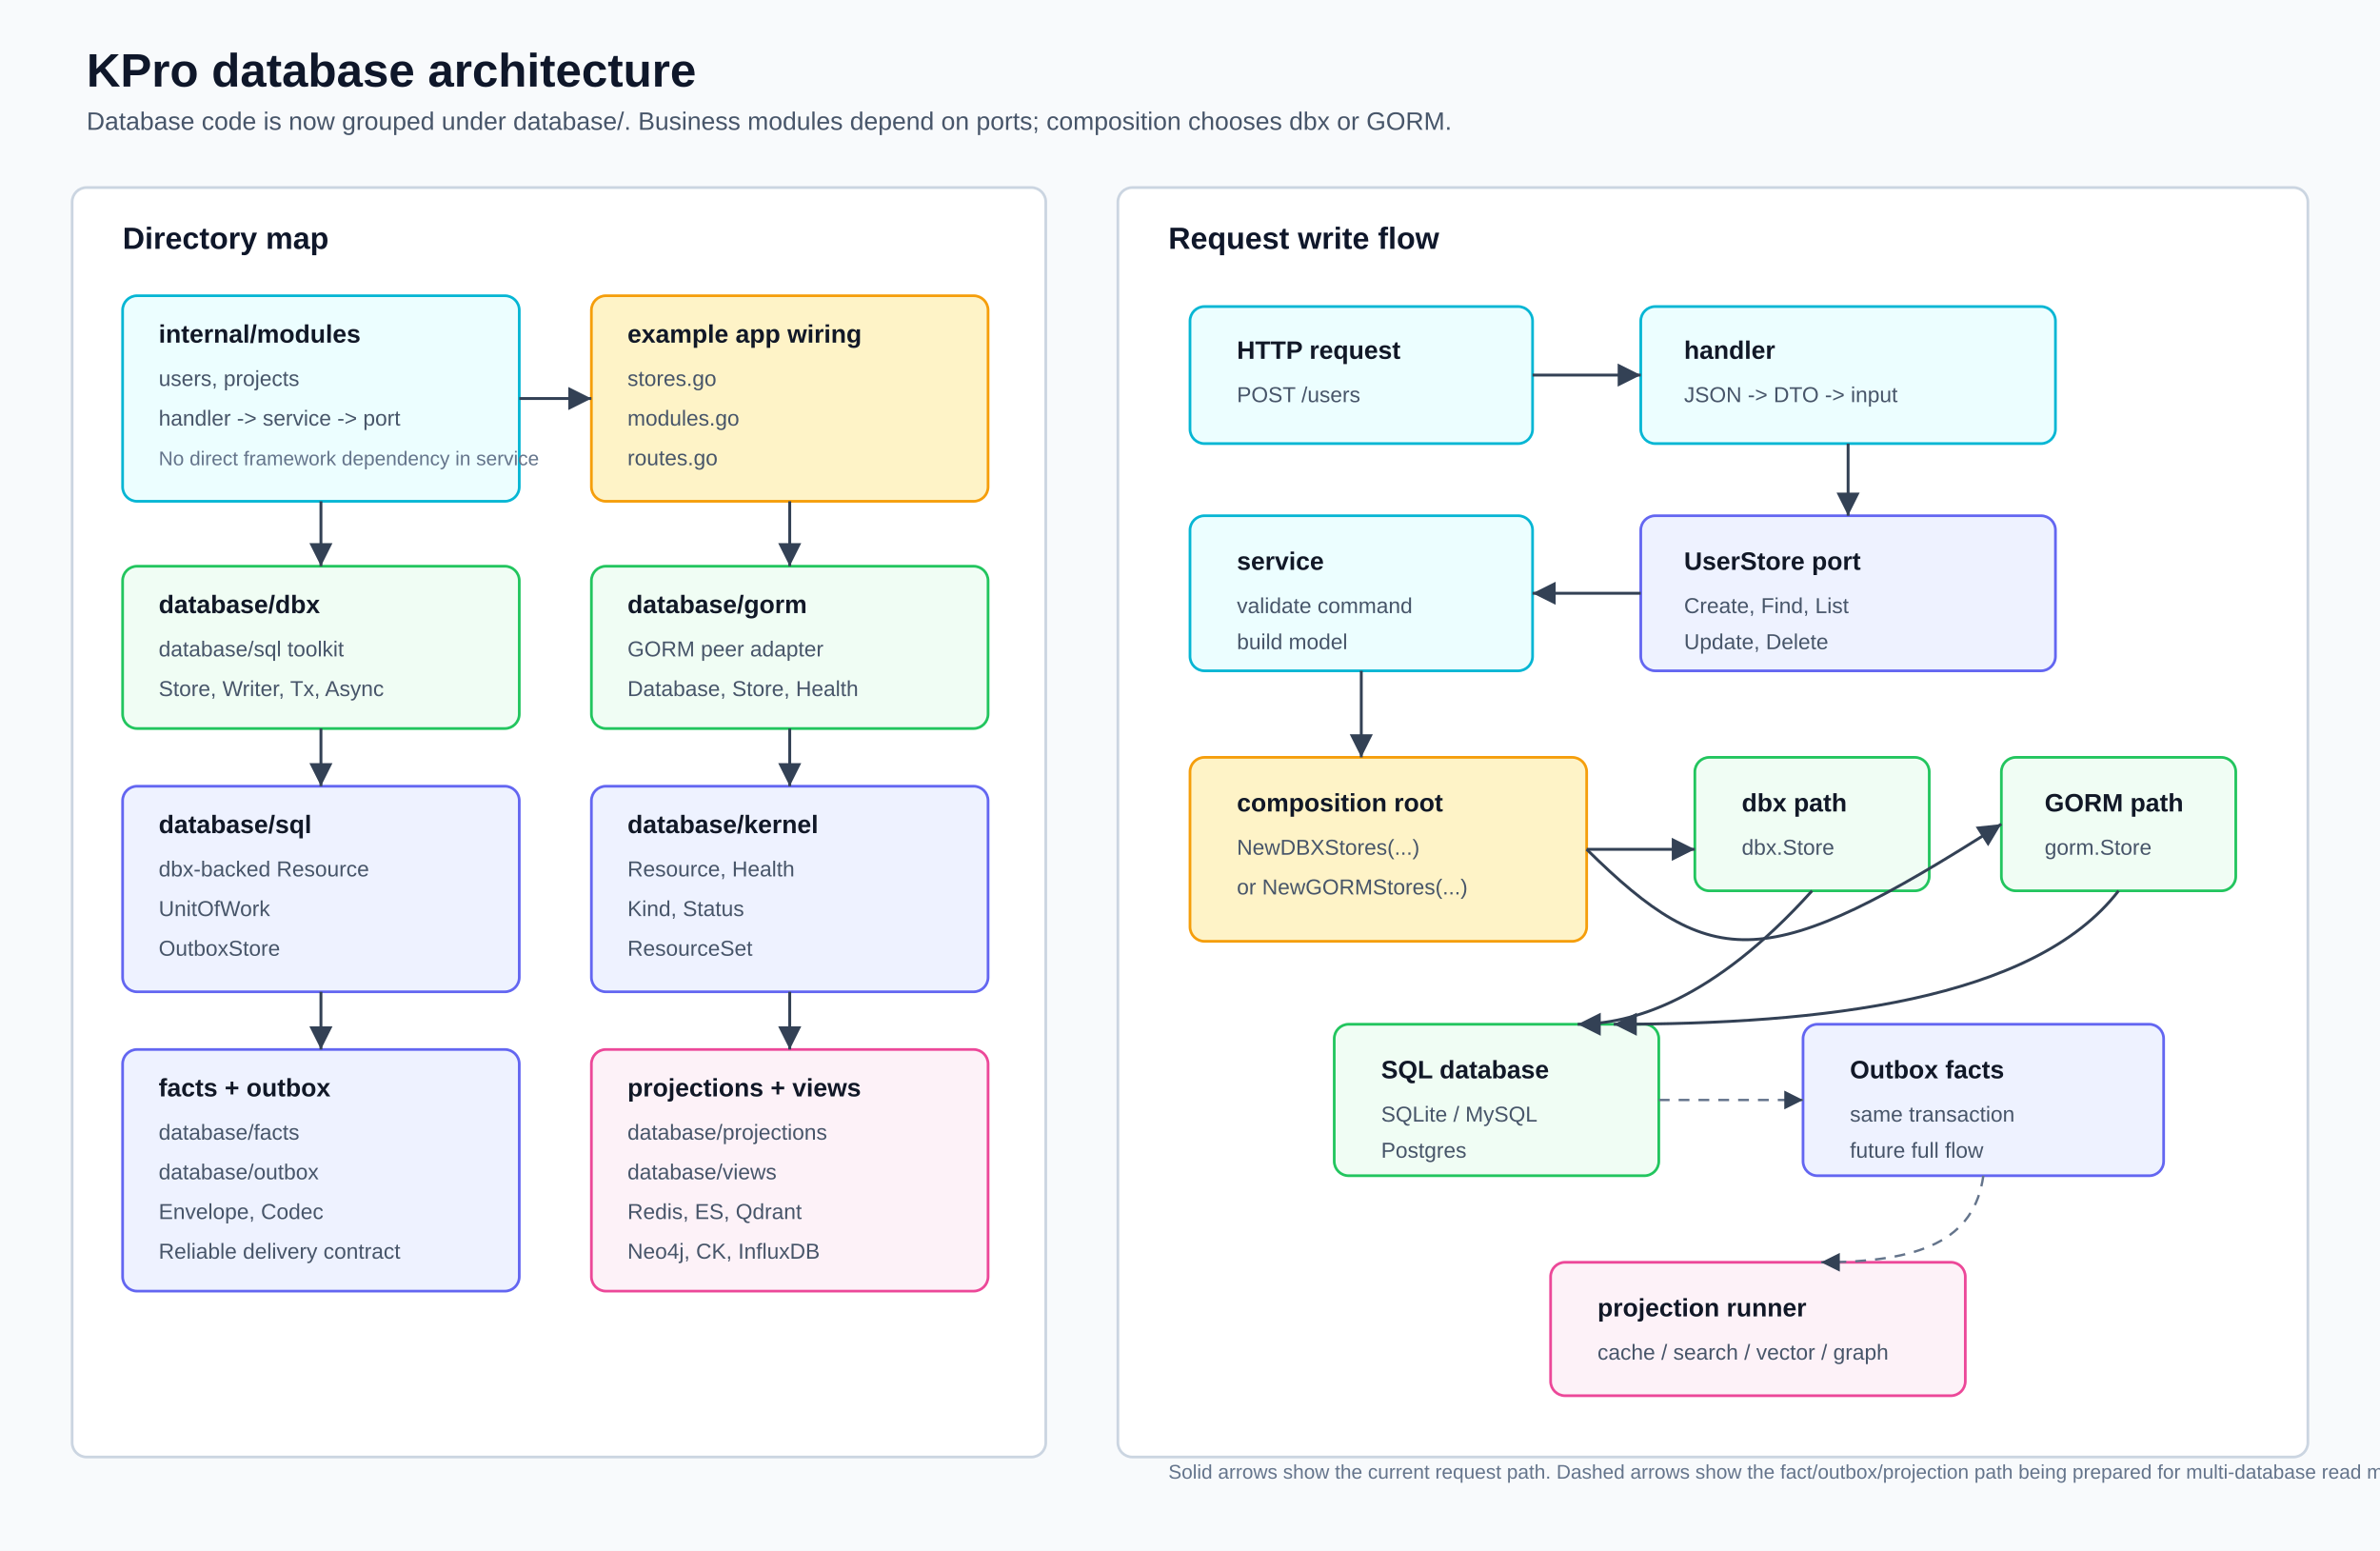
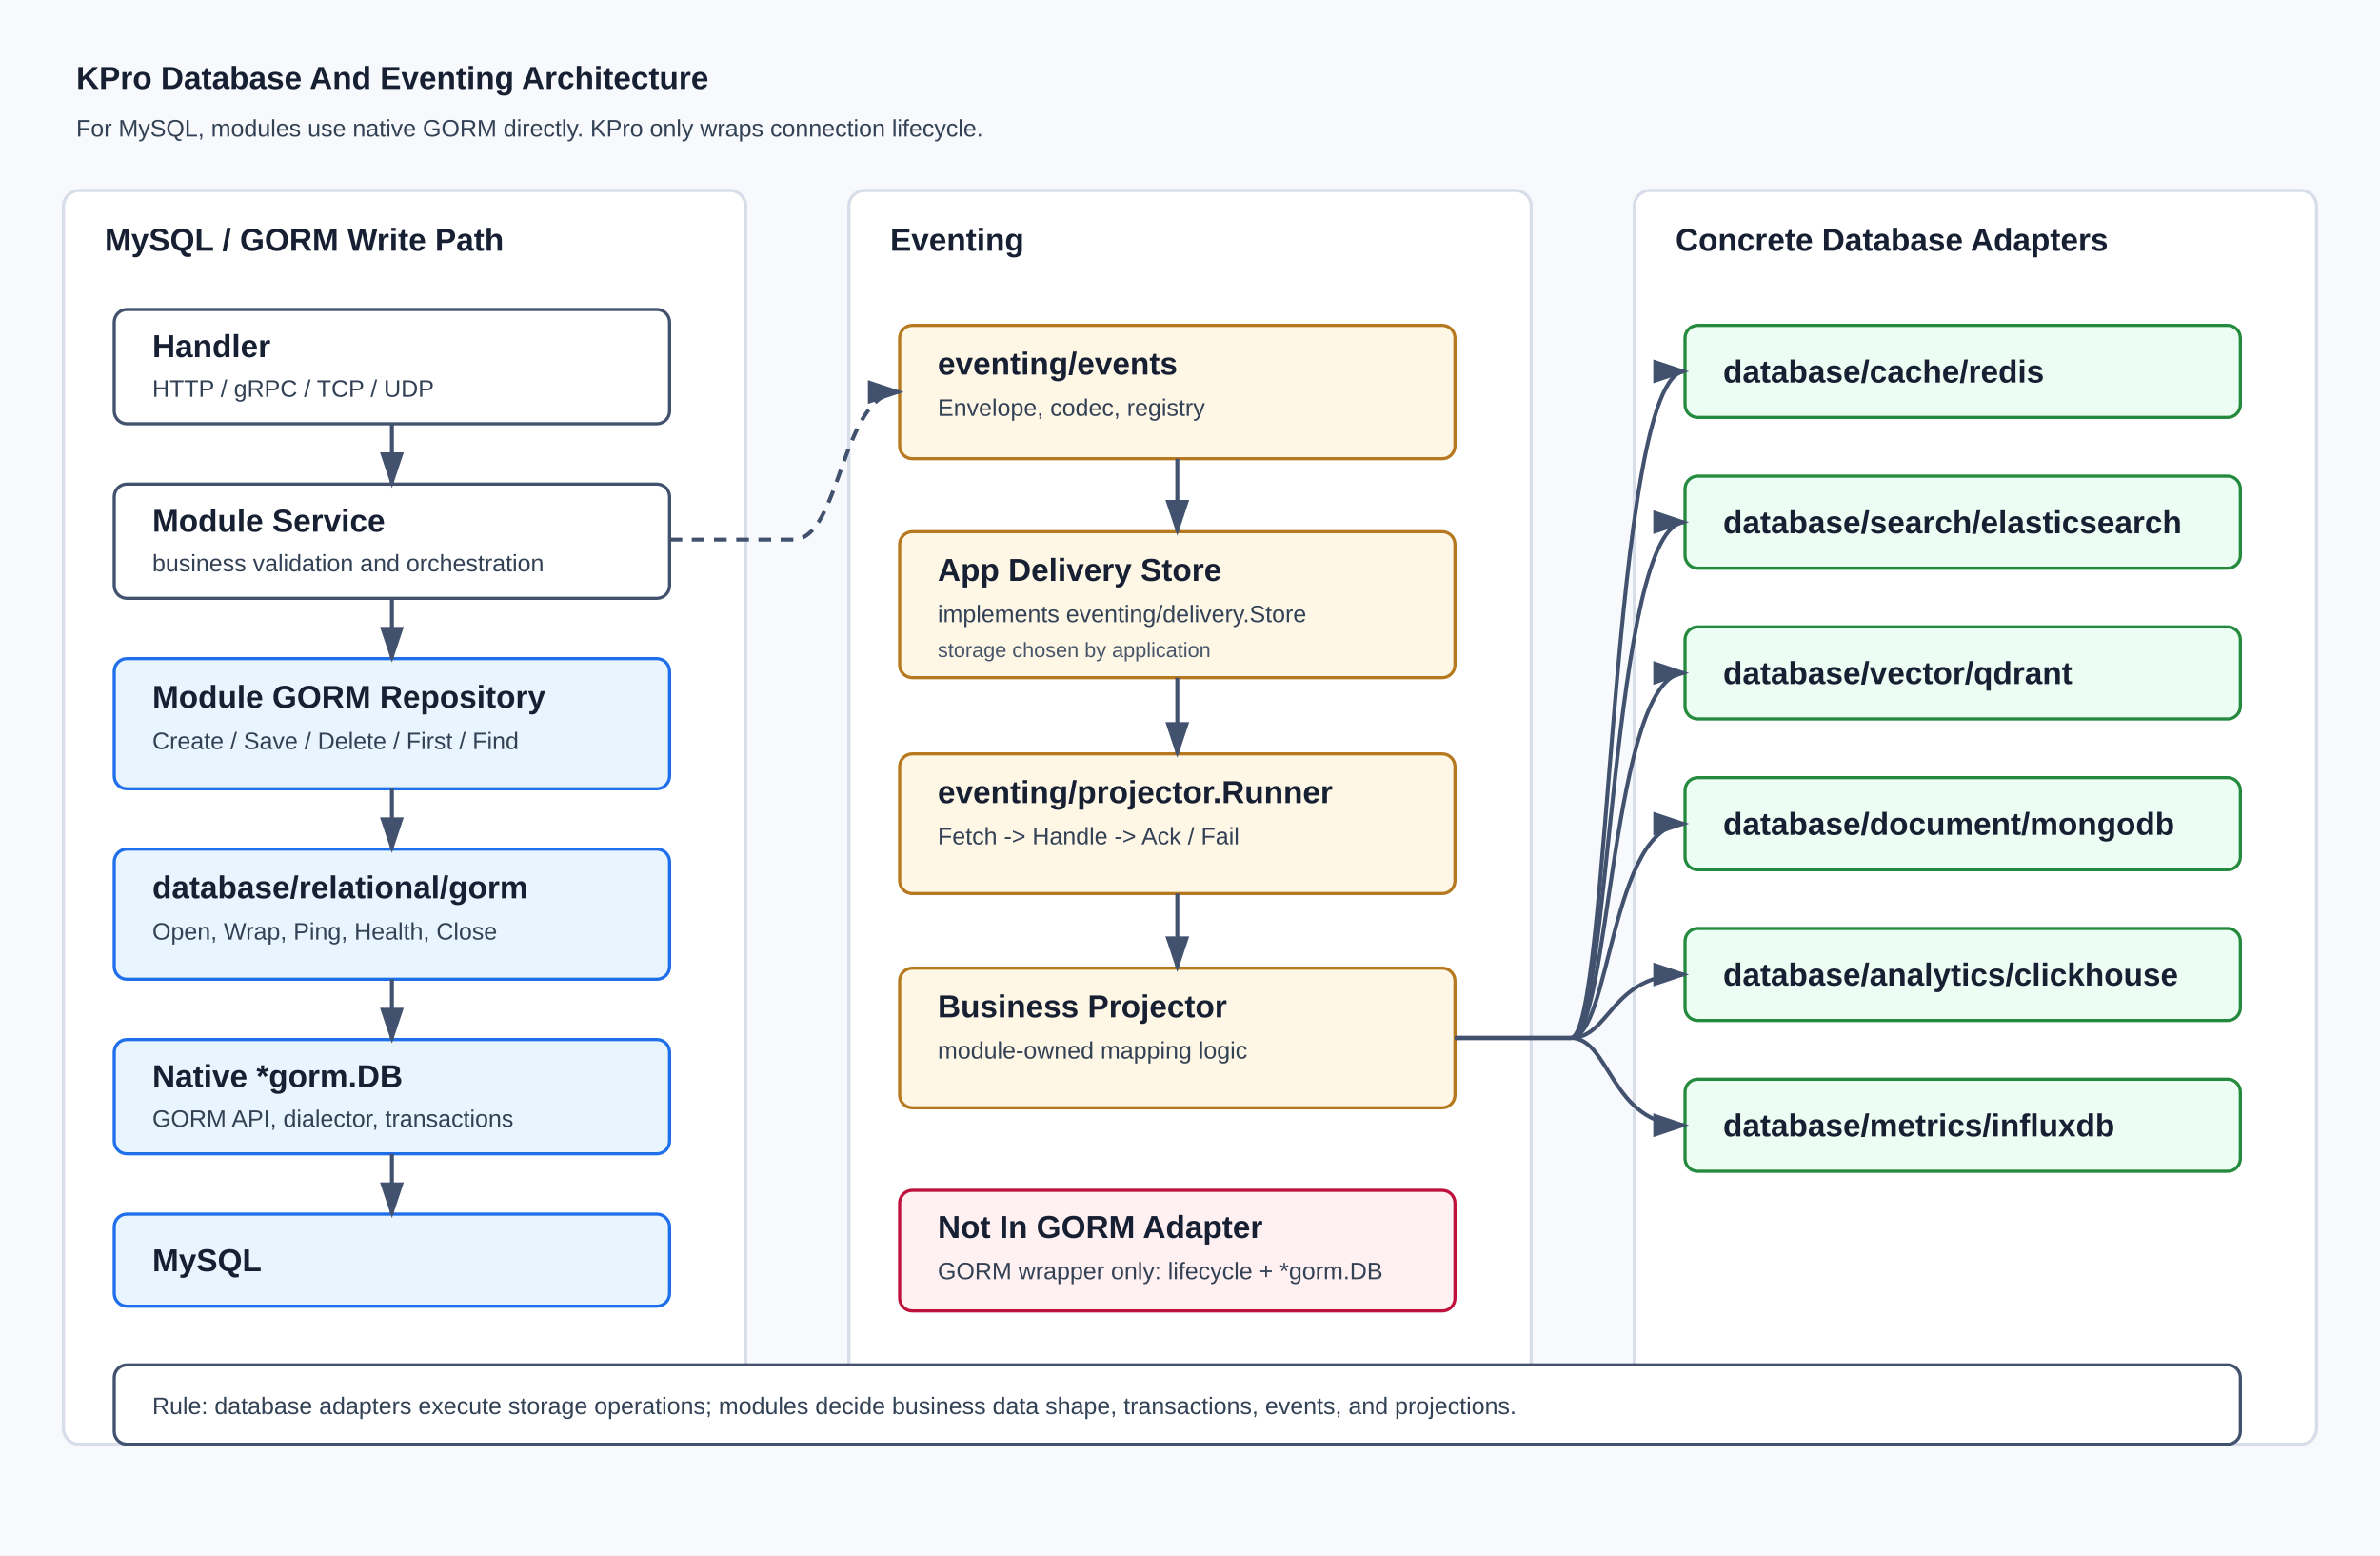
- <svg xmlns="http://www.w3.org/2000/svg" width="1320" height="860" viewBox="0 0 1320 860" role="img" aria-labelledby="title desc">
+ <svg xmlns="http://www.w3.org/2000/svg" width="1500" height="980" viewBox="0 0 1500 980" role="img" aria-labelledby="title desc">
  <defs>
-     <marker id="arrow" markerWidth="12" markerHeight="12" refX="10" refY="6" orient="auto" markerUnits="strokeWidth">
-       <path d="M2,2 L10,6 L2,10 Z" fill="#334155" />
+     <style>
+       .bg { fill: #f7f9fc; }
+       .band { fill: #ffffff; stroke: #d8dee9; stroke-width: 2; }
+       .box { fill: #ffffff; stroke: #42526e; stroke-width: 2; rx: 8; }
+       .gorm { fill: #e8f5ff; stroke: #1f6feb; }
+       .event { fill: #fff7e6; stroke: #b7791f; }
+       .adapter { fill: #ecfdf3; stroke: #248a3d; }
+       .warn { fill: #fff1f2; stroke: #be123c; }
+       .label { font: 700 20px Arial, sans-serif; fill: #172033; }
+       .small { font: 15px Arial, sans-serif; fill: #334155; }
+       .tiny { font: 13px Arial, sans-serif; fill: #475569; }
+       .arrow { stroke: #42526e; stroke-width: 2.5; fill: none; marker-end: url(#arrow); }
+       .dash { stroke-dasharray: 8 6; }
+     </style>
+     <marker id="arrow" markerWidth="10" markerHeight="10" refX="8" refY="3" orient="auto" markerUnits="strokeWidth">
+       <path d="M0,0 L0,6 L9,3 z" fill="#42526e" />
    </marker>
-     <style>
-       .bg { fill: #f8fafc; }
-       .title { font: 700 26px Arial, sans-serif; fill: #0f172a; }
-       .subtitle { font: 400 14px Arial, sans-serif; fill: #475569; }
-       .section { font: 700 17px Arial, sans-serif; fill: #0f172a; }
-       .label { font: 700 14px Arial, sans-serif; fill: #111827; }
-       .small { font: 400 12px Arial, sans-serif; fill: #475569; }
-       .tiny { font: 400 11px Arial, sans-serif; fill: #64748b; }
-       .box { fill: #ffffff; stroke: #cbd5e1; stroke-width: 1.5; rx: 8; }
-       .module { fill: #ecfeff; stroke: #06b6d4; }
-       .compose { fill: #fef3c7; stroke: #f59e0b; }
-       .framework { fill: #f0fdf4; stroke: #22c55e; }
-       .contract { fill: #eef2ff; stroke: #6366f1; }
-       .future { fill: #fdf2f8; stroke: #ec4899; }
-       .line { stroke: #334155; stroke-width: 1.6; fill: none; marker-end: url(#arrow); }
-       .dash { stroke: #64748b; stroke-width: 1.3; stroke-dasharray: 6 5; fill: none; marker-end: url(#arrow); }
-       .band { fill: #e2e8f0; opacity: .45; }
-     </style>
  </defs>
-   <rect class="bg" width="1320" height="860" />
-   <text x="48" y="48" class="title">KPro database architecture</text>
-   <text x="48" y="72" class="subtitle">Database code is now grouped under database/. Business modules depend on ports; composition chooses dbx or GORM.</text>
-   <rect x="40" y="104" width="540" height="704" class="box" />
-   <text x="68" y="138" class="section">Directory map</text>
-   <rect x="68" y="164" width="220" height="114" class="box module" />
-   <text x="88" y="190" class="label">internal/modules</text>
-   <text x="88" y="214" class="small">users, projects</text>
-   <text x="88" y="236" class="small">handler -&gt; service -&gt; port</text>
-   <text x="88" y="258" class="tiny">No direct framework dependency in service</text>
-   <rect x="328" y="164" width="220" height="114" class="box compose" />
-   <text x="348" y="190" class="label">example app wiring</text>
-   <text x="348" y="214" class="small">stores.go</text>
-   <text x="348" y="236" class="small">modules.go</text>
-   <text x="348" y="258" class="small">routes.go</text>
-   <rect x="68" y="314" width="220" height="90" class="box framework" />
-   <text x="88" y="340" class="label">database/dbx</text>
-   <text x="88" y="364" class="small">database/sql toolkit</text>
-   <text x="88" y="386" class="small">Store, Writer, Tx, Async</text>
-   <rect x="328" y="314" width="220" height="90" class="box framework" />
-   <text x="348" y="340" class="label">database/gorm</text>
-   <text x="348" y="364" class="small">GORM peer adapter</text>
-   <text x="348" y="386" class="small">Database, Store, Health</text>
-   <rect x="68" y="436" width="220" height="114" class="box contract" />
-   <text x="88" y="462" class="label">database/sql</text>
-   <text x="88" y="486" class="small">dbx-backed Resource</text>
-   <text x="88" y="508" class="small">UnitOfWork</text>
-   <text x="88" y="530" class="small">OutboxStore</text>
-   <rect x="328" y="436" width="220" height="114" class="box contract" />
-   <text x="348" y="462" class="label">database/kernel</text>
-   <text x="348" y="486" class="small">Resource, Health</text>
-   <text x="348" y="508" class="small">Kind, Status</text>
-   <text x="348" y="530" class="small">ResourceSet</text>
-   <rect x="68" y="582" width="220" height="134" class="box contract" />
-   <text x="88" y="608" class="label">facts + outbox</text>
-   <text x="88" y="632" class="small">database/facts</text>
-   <text x="88" y="654" class="small">database/outbox</text>
-   <text x="88" y="676" class="small">Envelope, Codec</text>
-   <text x="88" y="698" class="small">Reliable delivery contract</text>
-   <rect x="328" y="582" width="220" height="134" class="box future" />
-   <text x="348" y="608" class="label">projections + views</text>
-   <text x="348" y="632" class="small">database/projections</text>
-   <text x="348" y="654" class="small">database/views</text>
-   <text x="348" y="676" class="small">Redis, ES, Qdrant</text>
-   <text x="348" y="698" class="small">Neo4j, CK, InfluxDB</text>
-   <path class="line" d="M288 221 H328" />
-   <path class="line" d="M178 278 V314" />
-   <path class="line" d="M438 278 V314" />
-   <path class="line" d="M178 404 V436" />
-   <path class="line" d="M438 404 V436" />
-   <path class="line" d="M178 550 V582" />
-   <path class="line" d="M438 550 V582" />
-   <rect x="620" y="104" width="660" height="704" class="box" />
-   <text x="648" y="138" class="section">Request write flow</text>
-   <rect x="660" y="170" width="190" height="76" class="box module" />
-   <text x="686" y="199" class="label">HTTP request</text>
-   <text x="686" y="223" class="small">POST /users</text>
-   <rect x="910" y="170" width="230" height="76" class="box module" />
-   <text x="934" y="199" class="label">handler</text>
-   <text x="934" y="223" class="small">JSON -&gt; DTO -&gt; input</text>
-   <rect x="660" y="286" width="190" height="86" class="box module" />
-   <text x="686" y="316" class="label">service</text>
-   <text x="686" y="340" class="small">validate command</text>
-   <text x="686" y="360" class="small">build model</text>
-   <rect x="910" y="286" width="230" height="86" class="box contract" />
-   <text x="934" y="316" class="label">UserStore port</text>
-   <text x="934" y="340" class="small">Create, Find, List</text>
-   <text x="934" y="360" class="small">Update, Delete</text>
-   <rect x="660" y="420" width="220" height="102" class="box compose" />
-   <text x="686" y="450" class="label">composition root</text>
-   <text x="686" y="474" class="small">NewDBXStores(...)</text>
-   <text x="686" y="496" class="small">or NewGORMStores(...)</text>
-   <rect x="940" y="420" width="130" height="74" class="box framework" />
-   <text x="966" y="450" class="label">dbx path</text>
-   <text x="966" y="474" class="small">dbx.Store</text>
-   <rect x="1110" y="420" width="130" height="74" class="box framework" />
-   <text x="1134" y="450" class="label">GORM path</text>
-   <text x="1134" y="474" class="small">gorm.Store</text>
-   <rect x="740" y="568" width="180" height="84" class="box framework" />
-   <text x="766" y="598" class="label">SQL database</text>
-   <text x="766" y="622" class="small">SQLite / MySQL</text>
-   <text x="766" y="642" class="small">Postgres</text>
-   <rect x="1000" y="568" width="200" height="84" class="box contract" />
-   <text x="1026" y="598" class="label">Outbox facts</text>
-   <text x="1026" y="622" class="small">same transaction</text>
-   <text x="1026" y="642" class="small">future full flow</text>
-   <rect x="860" y="700" width="230" height="74" class="box future" />
-   <text x="886" y="730" class="label">projection runner</text>
-   <text x="886" y="754" class="small">cache / search / vector / graph</text>
-   <path class="line" d="M850 208 H910" />
-   <path class="line" d="M1025 246 V286" />
-   <path class="line" d="M910 329 H850" />
-   <path class="line" d="M755 372 V420" />
-   <path class="line" d="M880 471 H940" />
-   <path class="line" d="M880 471 C950 540, 980 540, 1110 457" />
-   <path class="line" d="M1005 494 C950 555, 905 568, 875 568" />
-   <path class="line" d="M1175 494 C1128 555, 1010 568, 895 568" />
-   <path class="dash" d="M920 610 H1000" />
-   <path class="dash" d="M1100 652 C1095 688, 1065 700, 1010 700" />
-   <text x="648" y="820" class="tiny">Solid arrows show the current request path. Dashed arrows show the fact/outbox/projection path being prepared for multi-database read models.</text>
+   <rect class="bg" x="0" y="0" width="1500" height="980" />
+   <text x="48" y="56" class="label">KPro Database And Eventing Architecture</text>
+   <text x="48" y="86" class="small">For MySQL, modules use native GORM directly. KPro only wraps connection lifecycle.</text>
+   <rect class="band" x="40" y="120" width="430" height="790" rx="10" />
+   <text x="66" y="158" class="label">MySQL / GORM Write Path</text>
+   <rect class="box" x="72" y="195" width="350" height="72" />
+   <text x="96" y="225" class="label">Handler</text>
+   <text x="96" y="250" class="small">HTTP / gRPC / TCP / UDP</text>
+   <rect class="box" x="72" y="305" width="350" height="72" />
+   <text x="96" y="335" class="label">Module Service</text>
+   <text x="96" y="360" class="small">business validation and orchestration</text>
+   <rect class="box gorm" x="72" y="415" width="350" height="82" />
+   <text x="96" y="446" class="label">Module GORM Repository</text>
+   <text x="96" y="472" class="small">Create / Save / Delete / First / Find</text>
+   <rect class="box gorm" x="72" y="535" width="350" height="82" />
+   <text x="96" y="566" class="label">database/relational/gorm</text>
+   <text x="96" y="592" class="small">Open, Wrap, Ping, Health, Close</text>
+   <rect class="box gorm" x="72" y="655" width="350" height="72" />
+   <text x="96" y="685" class="label">Native *gorm.DB</text>
+   <text x="96" y="710" class="small">GORM API, dialector, transactions</text>
+   <rect class="box gorm" x="72" y="765" width="350" height="58" />
+   <text x="96" y="801" class="label">MySQL</text>
+   <path class="arrow" d="M247 267 V305" />
+   <path class="arrow" d="M247 377 V415" />
+   <path class="arrow" d="M247 497 V535" />
+   <path class="arrow" d="M247 617 V655" />
+   <path class="arrow" d="M247 727 V765" />
+   <rect class="band" x="535" y="120" width="430" height="790" rx="10" />
+   <text x="561" y="158" class="label">Eventing</text>
+   <rect class="box event" x="567" y="205" width="350" height="84" />
+   <text x="591" y="236" class="label">eventing/events</text>
+   <text x="591" y="262" class="small">Envelope, codec, registry</text>
+   <rect class="box event" x="567" y="335" width="350" height="92" />
+   <text x="591" y="366" class="label">App Delivery Store</text>
+   <text x="591" y="392" class="small">implements eventing/delivery.Store</text>
+   <text x="591" y="414" class="tiny">storage chosen by application</text>
+   <rect class="box event" x="567" y="475" width="350" height="88" />
+   <text x="591" y="506" class="label">eventing/projector.Runner</text>
+   <text x="591" y="532" class="small">Fetch -&gt; Handle -&gt; Ack / Fail</text>
+   <rect class="box event" x="567" y="610" width="350" height="88" />
+   <text x="591" y="641" class="label">Business Projector</text>
+   <text x="591" y="667" class="small">module-owned mapping logic</text>
+   <rect class="box warn" x="567" y="750" width="350" height="76" />
+   <text x="591" y="780" class="label">Not In GORM Adapter</text>
+   <text x="591" y="806" class="small">GORM wrapper only: lifecycle + *gorm.DB</text>
+   <path class="arrow dash" d="M422 340 H500 C530 340 530 247 567 247" />
+   <path class="arrow" d="M742 289 V335" />
+   <path class="arrow" d="M742 427 V475" />
+   <path class="arrow" d="M742 563 V610" />
+   <rect class="band" x="1030" y="120" width="430" height="790" rx="10" />
+   <text x="1056" y="158" class="label">Concrete Database Adapters</text>
+   <rect class="box adapter" x="1062" y="205" width="350" height="58" />
+   <text x="1086" y="241" class="label">database/cache/redis</text>
+   <rect class="box adapter" x="1062" y="300" width="350" height="58" />
+   <text x="1086" y="336" class="label">database/search/elasticsearch</text>
+   <rect class="box adapter" x="1062" y="395" width="350" height="58" />
+   <text x="1086" y="431" class="label">database/vector/qdrant</text>
+   <rect class="box adapter" x="1062" y="490" width="350" height="58" />
+   <text x="1086" y="526" class="label">database/document/mongodb</text>
+   <rect class="box adapter" x="1062" y="585" width="350" height="58" />
+   <text x="1086" y="621" class="label">database/analytics/clickhouse</text>
+   <rect class="box adapter" x="1062" y="680" width="350" height="58" />
+   <text x="1086" y="716" class="label">database/metrics/influxdb</text>
+   <path class="arrow" d="M917 654 H990 C1015 654 1015 234 1062 234" />
+   <path class="arrow" d="M917 654 H990 C1015 654 1015 329 1062 329" />
+   <path class="arrow" d="M917 654 H990 C1015 654 1015 424 1062 424" />
+   <path class="arrow" d="M917 654 H990 C1015 654 1015 519 1062 519" />
+   <path class="arrow" d="M917 654 H990 C1015 654 1015 614 1062 614" />
+   <path class="arrow" d="M917 654 H990 C1015 654 1015 709 1062 709" />
+   <rect class="box" x="72" y="860" width="1340" height="50" />
+   <text x="96" y="891" class="small">Rule: database adapters execute storage operations; modules decide business data shape, transactions, events, and projections.</text>
</svg>
